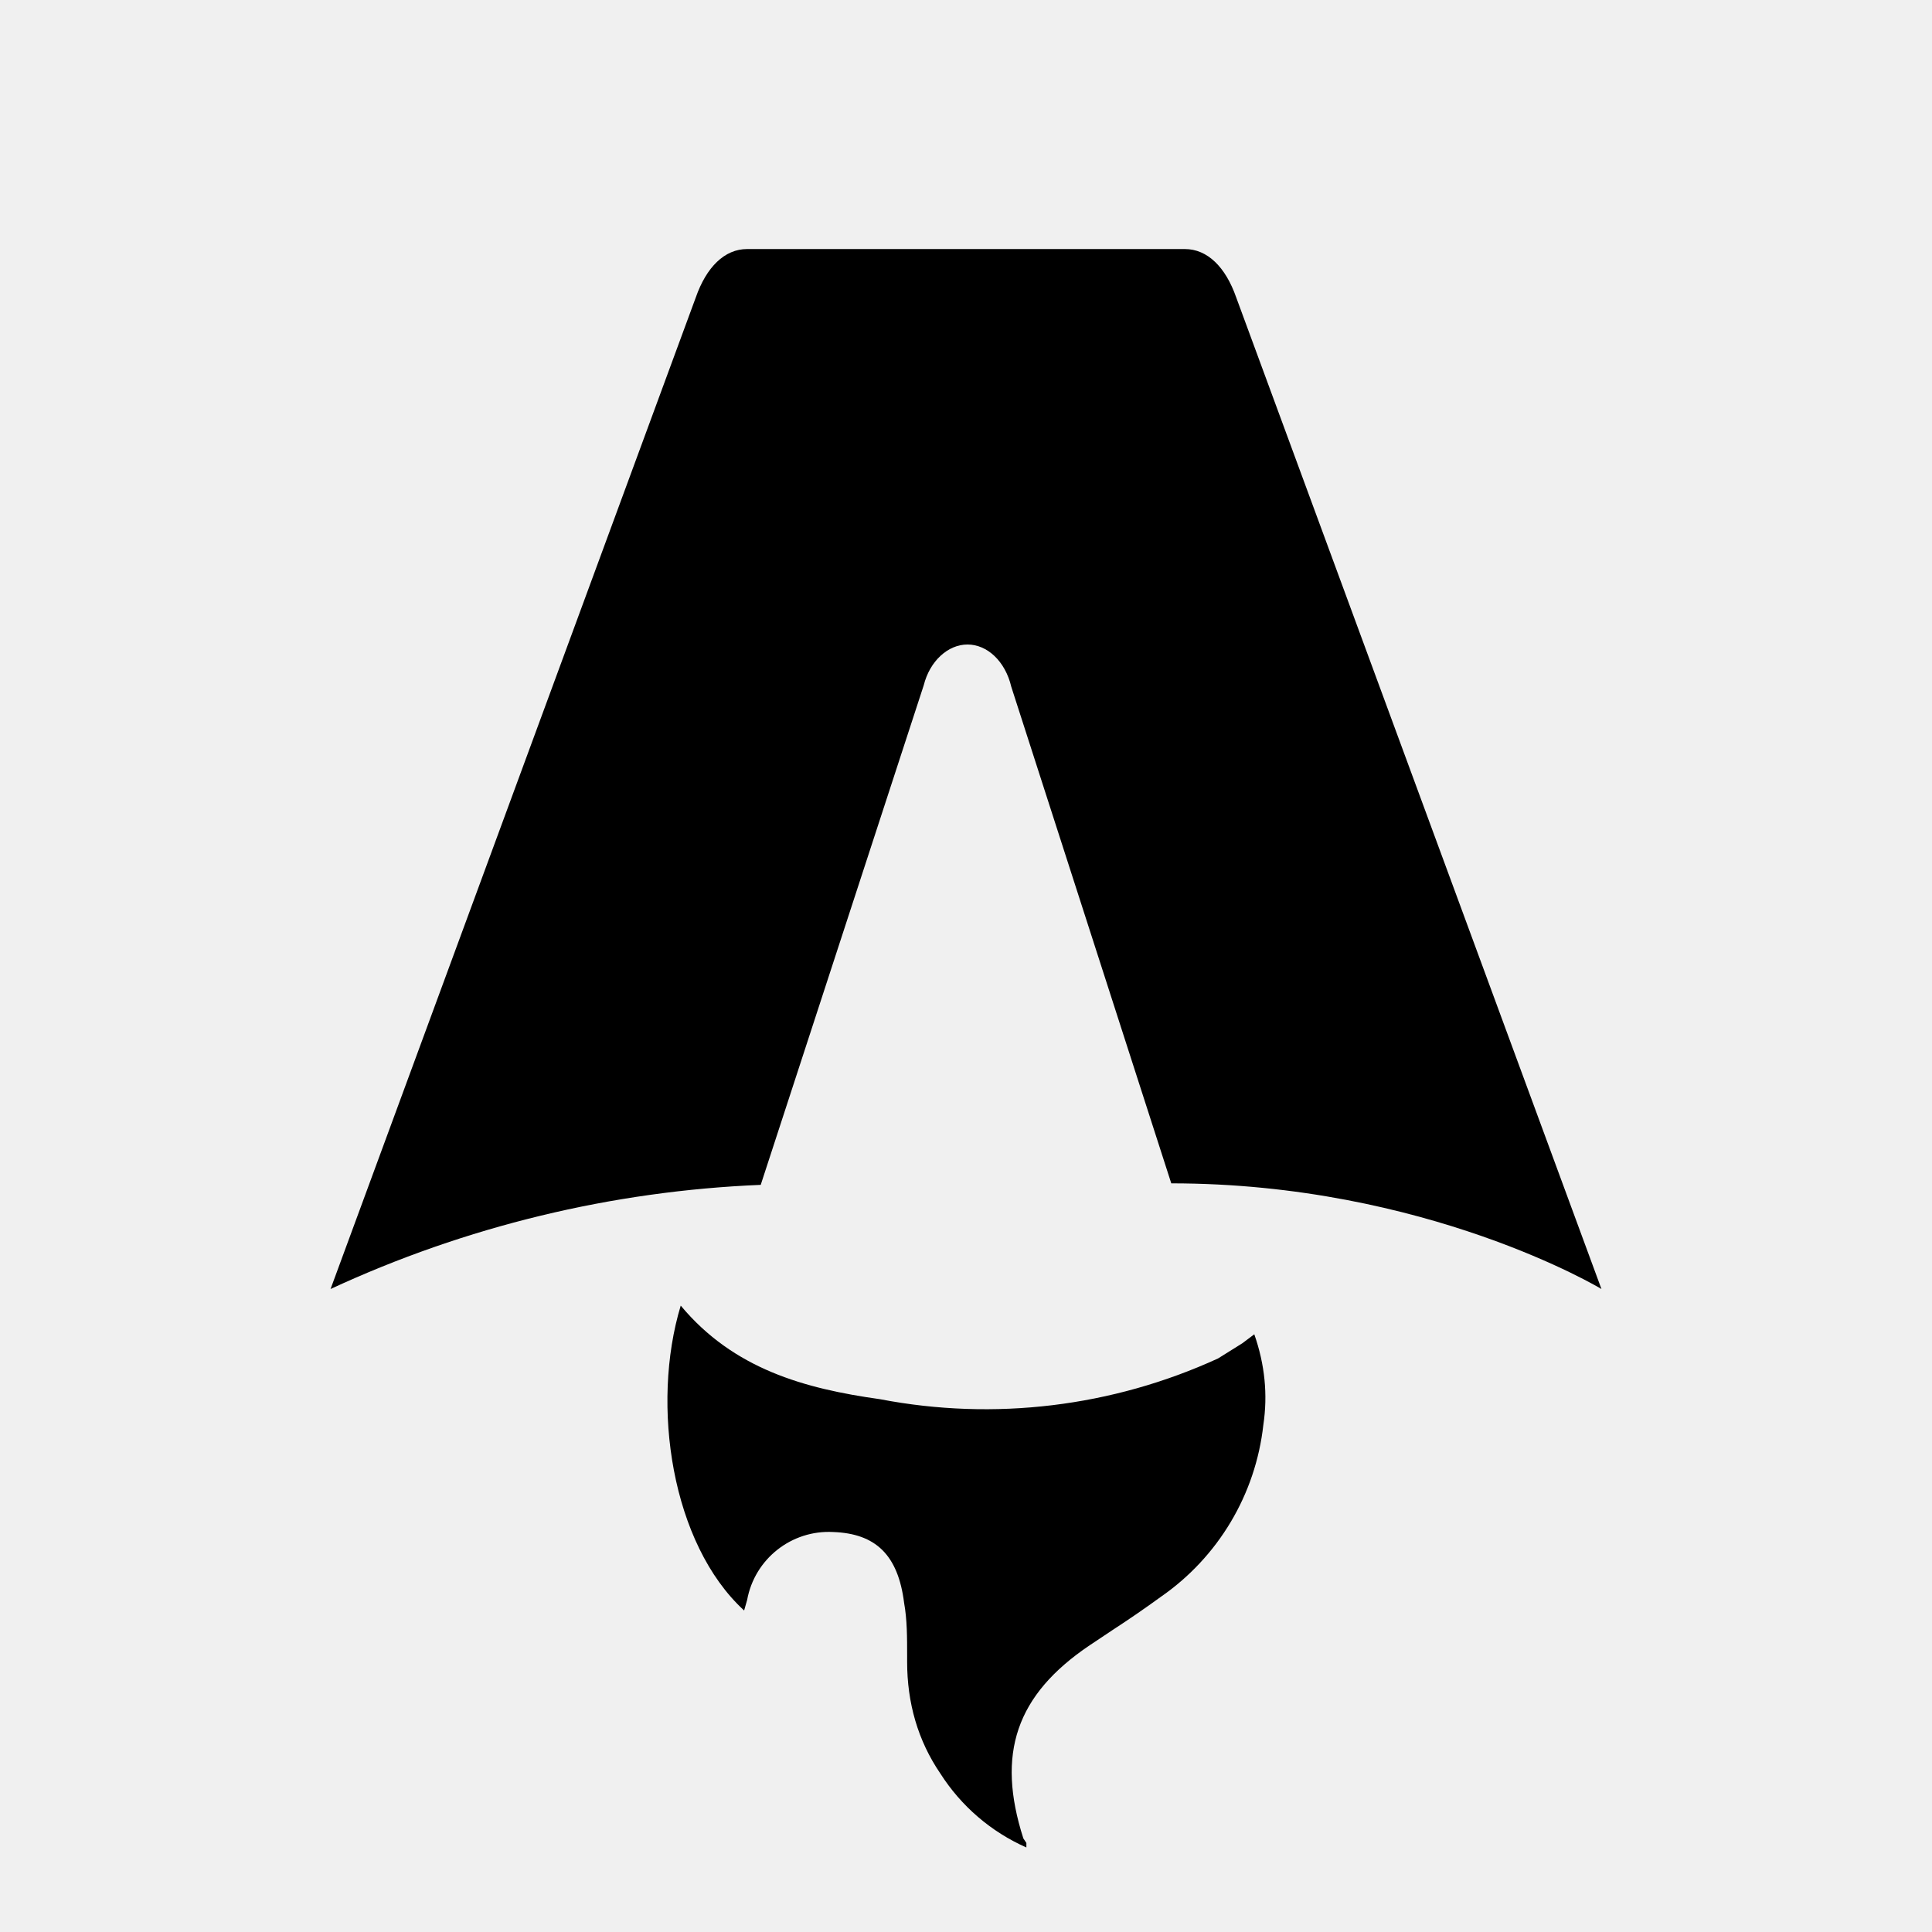
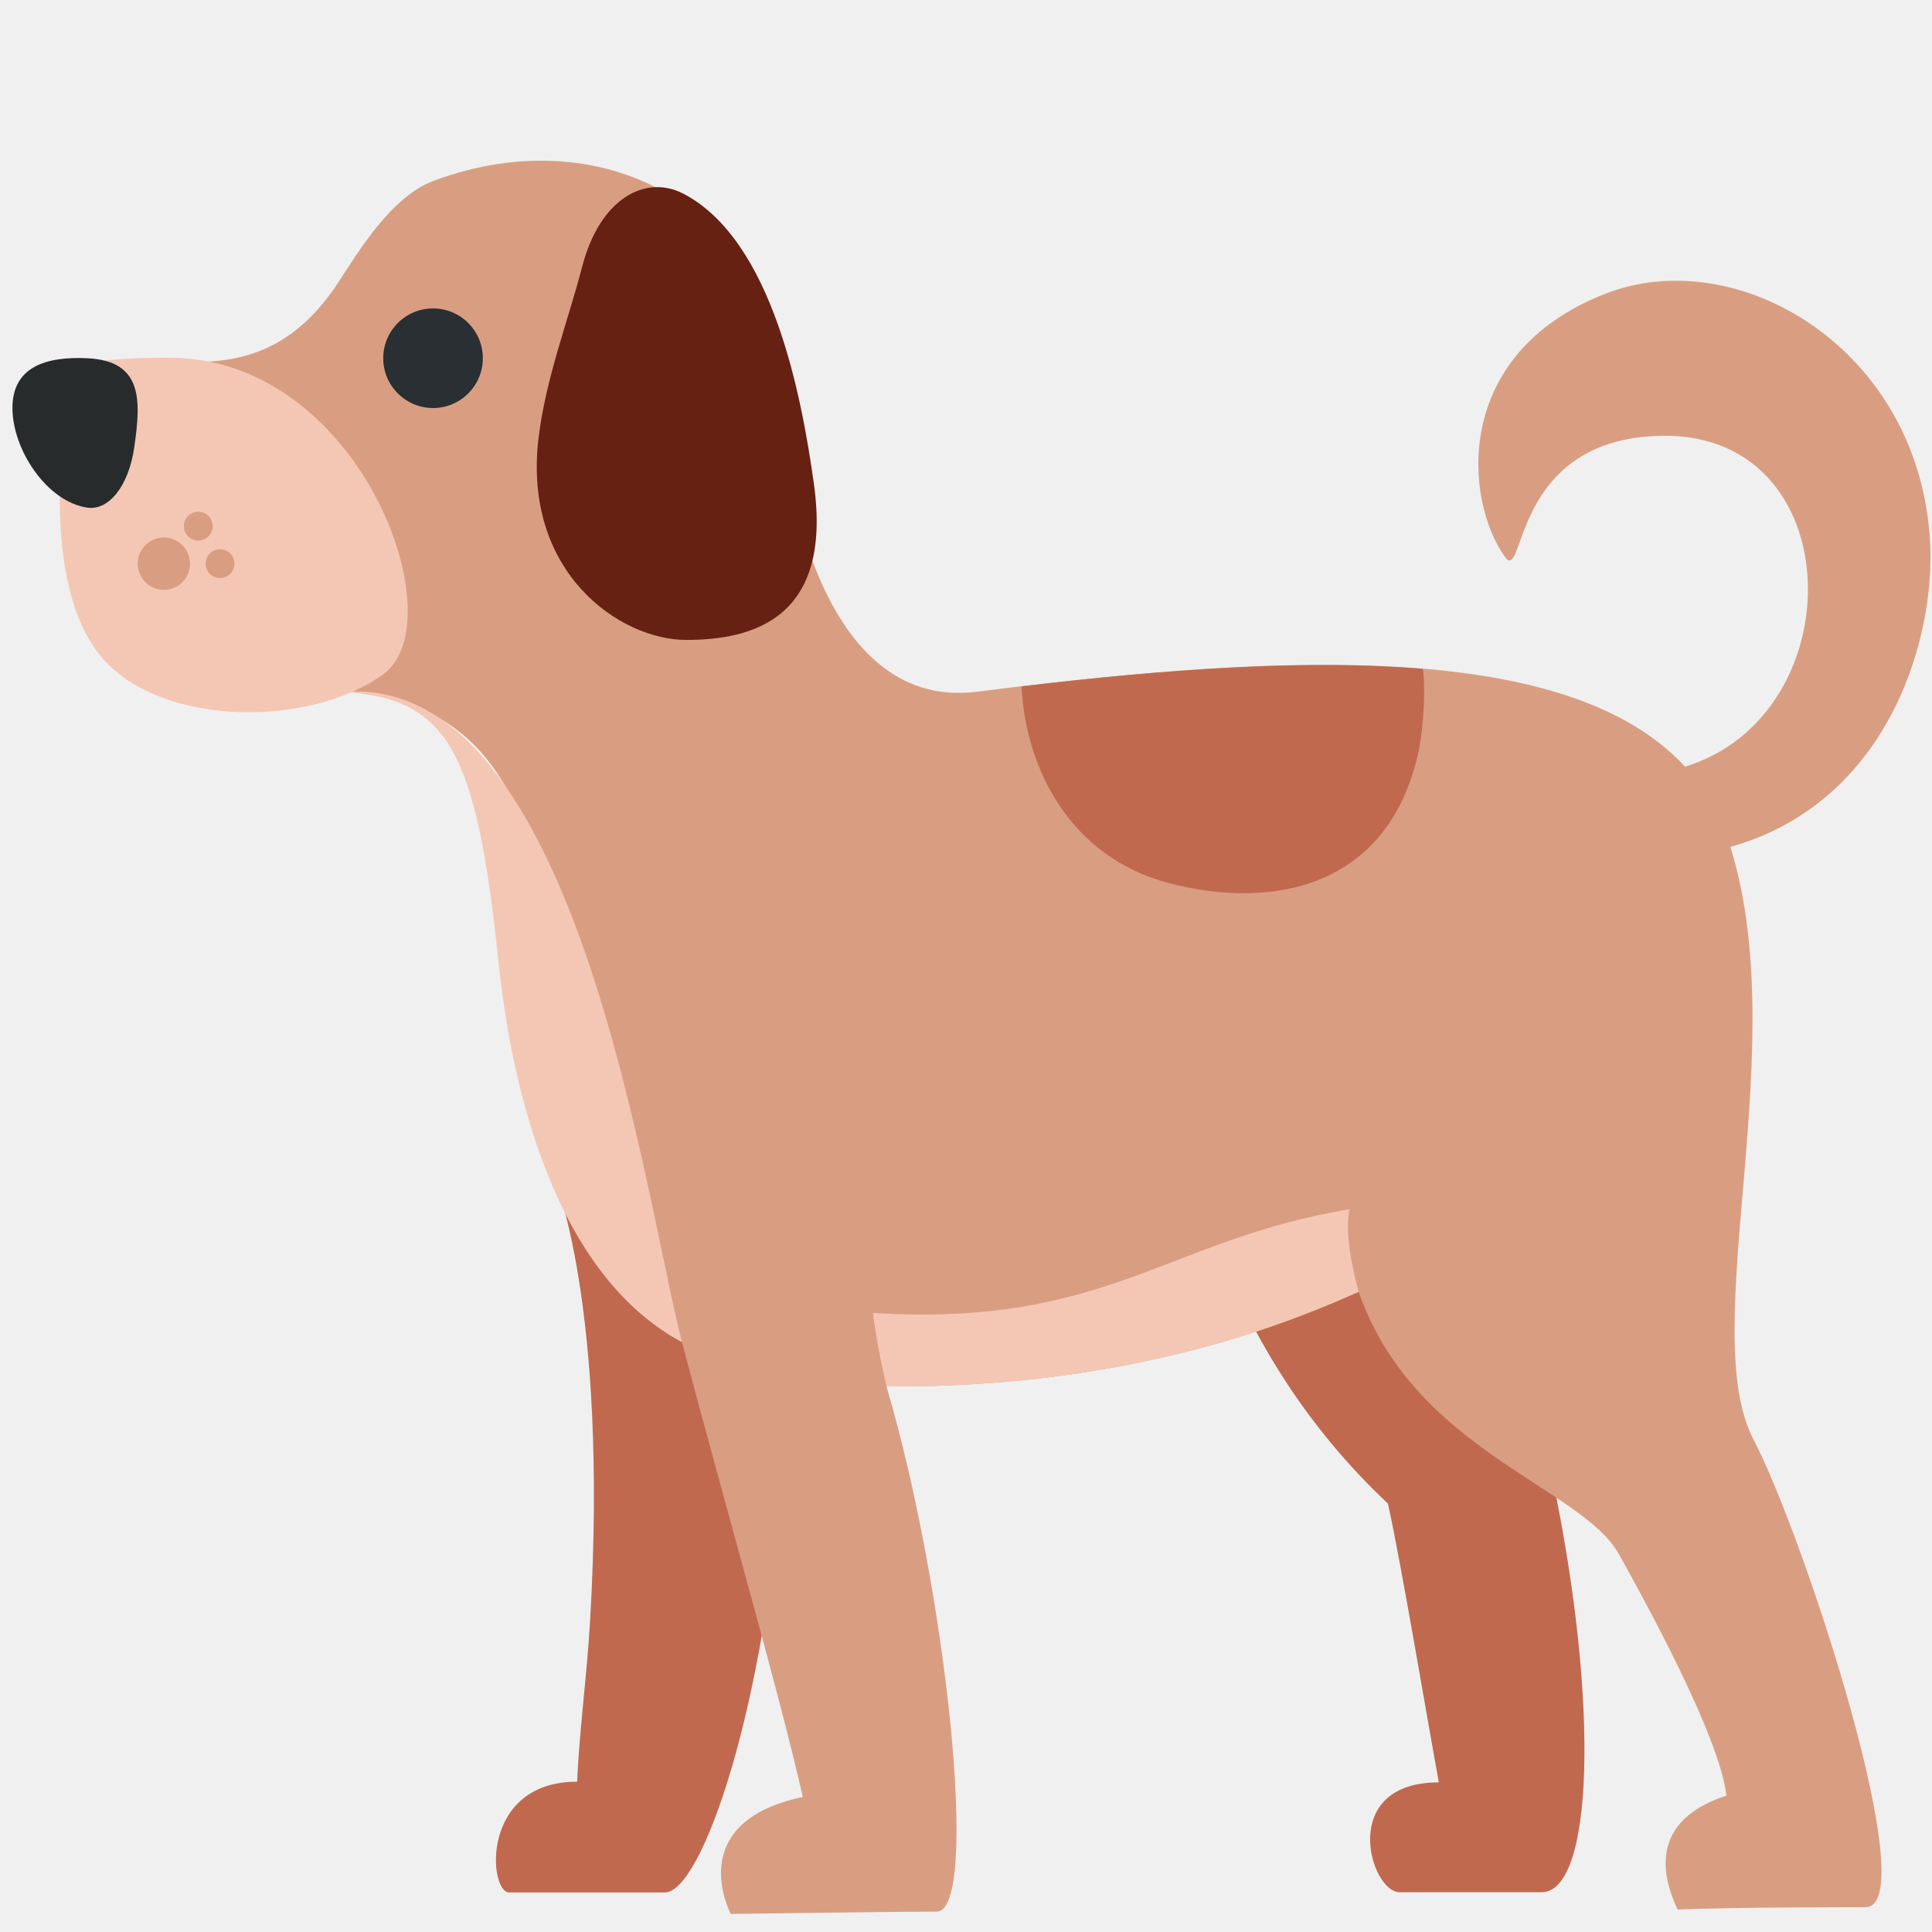
- <svg xmlns="http://www.w3.org/2000/svg" fill="none" viewBox="0 0 128 128">
-   <path d="M50.4 78.5a75.1 75.1 0 0 0-28.5 6.9l24.2-65.7c.7-2 1.9-3.2 3.4-3.2h29c1.5 0 2.7 1.2 3.4 3.2l24.2 65.7s-11.6-7-28.5-7L67 45.5c-.4-1.7-1.6-2.8-2.9-2.8-1.3 0-2.5 1.1-2.9 2.7L50.4 78.5Zm-1.1 28.2Zm-4.2-20.2c-2 6.6-.6 15.8 4.2 20.2a17.5 17.5 0 0 1 .2-.7 5.5 5.5 0 0 1 5.7-4.5c2.8.1 4.3 1.5 4.7 4.7.2 1.1.2 2.3.2 3.5v.4c0 2.7.7 5.2 2.2 7.4a13 13 0 0 0 5.7 4.9v-.3l-.2-.3c-1.8-5.6-.5-9.5 4.4-12.8l1.5-1a73 73 0 0 0 3.2-2.2 16 16 0 0 0 6.8-11.4c.3-2 .1-4-.6-6l-.8.6-1.6 1a37 37 0 0 1-22.4 2.7c-5-.7-9.7-2-13.2-6.2Z" />
-   <style>
-         path { fill: #000; }
-         @media (prefers-color-scheme: dark) {
-             path { fill: #FFF; }
-         }
-     </style>
+ <svg xmlns="http://www.w3.org/2000/svg" width="800px" height="800px" viewBox="0 0 36 36" aria-hidden="true" role="img" class="iconify iconify--twemoji" preserveAspectRatio="xMidYMid meet">
+   <path fill="#D99E82" d="M31.034 14.374c3.508-.65 3.587-6.297-.051-6.254c-2.847.034-2.56 2.795-2.945 2.252c-.748-1.055-.989-3.769 1.862-4.894c2.461-.971 5.846.996 6.063 4.591c.139 2.302-1.297 6.554-6.453 5.846c-7.222-.991-1.983-.892 1.524-1.541z" />
+   <path fill="#C1694F" d="M10.321 21.935s1.016 2.352.676 8.242c-.061 1.057-.209 2.136-.242 3.022c-1.812 0-1.652 2.064-1.268 2.064h2.902c.683 0 1.893-3.438 2.212-8.209c.319-4.772-4.28-5.119-4.28-5.119zm11.89-.331s.575 3.528 3.651 6.413c.257 1.163.769 4.232.949 5.195c-1.889 0-1.282 2.047-.731 2.047h2.646c.951 0 1.092-3.442.206-7.694c-.885-4.251-6.721-5.961-6.721-5.961z" />
+   <path fill="#D99E82" d="M32.202 15.654c-1.253-3.752-7.214-3.628-13.997-2.765c-3.055.389-3.64-4.453-3.64-5.286c0-3.626-3.244-5.455-6.496-4.229c-.779.293-1.402 1.33-1.754 1.872c-1.977 3.037-4.658.015-4.917 2.822c-.313 3.395 1.721 4.534 5.051 4.821c1.892.163 3.459 1.095 3.871 5.044c.154 1.472-.295 5.644 2.388 7.076c.78 2.959 1.836 6.615 2.25 8.475c-2.252.476-1.341 2.179-1.341 2.179s3.151-.043 3.836-.043c.814 0 .191-5.976-.935-9.787c4.764.043 7.828-1.337 8.799-1.762c1.028 2.96 4.152 3.633 4.851 4.892c.433.78 1.878 3.383 2.001 4.496c-1.602.52-1.091 1.732-.909 2.122c1.083-.043 3.22-.043 3.498-.043c1.11 0-1.137-6.904-2.083-8.713c-1.082-2.071.781-7.419-.473-11.171z" />
+   <path fill="#F4C7B5" d="M16.266 24.464c.044.371.141.891.253 1.369c4.764.043 7.828-1.337 8.799-1.762c-.215-.78-.23-1.27-.171-1.538c-3.394.557-4.548 2.205-8.881 1.931zM6.449 12.889c1.892.163 2.425 1.069 2.838 5.018c.154 1.472.739 5.67 3.421 7.102c-.72-2.788-1.959-12.388-6.259-12.12z" />
+   <path fill="#F4C7B5" d="M3.153 6.665c-2.793 0-1.909.526-2.002 1.692c-.093 1.166-.074 2.976.776 3.929c1.127 1.262 3.858 1.266 5.215.277s-.424-5.898-3.989-5.898z" />
+   <path fill="#272B2B" d="M2.503 8.326c-.109.762-.494 1.192-.879 1.133C.864 9.342.232 8.372.232 7.603s.624-.963 1.392-.928c1.043.048 1.002.788.879 1.651z" />
+   <path fill="#662113" d="M15.167 9.026c.348 2.515-1.157 2.898-2.383 2.898s-3.054-1.25-2.748-3.77c.134-1.107.555-2.193.809-3.175c.336-1.303 1.199-1.732 1.894-1.367c1.665.874 2.203 3.797 2.428 5.414z" />
+   <circle fill="#292F33" cx="8.069" cy="6.675" r=".928" />
+   <path fill="#C1694F" d="M19.035 12.789c.073 1.532.906 3.178 2.733 3.663c1.901.505 4.12.127 4.67-2.475c.091-.43.13-1.224.073-1.514c-2.151-.179-4.73 0-7.476.326z" />
+   <circle fill="#D99E82" cx="3.053" cy="10.503" r=".488" />
+   <circle fill="#D99E82" cx="3.695" cy="9.804" r=".269" />
+   <circle fill="#D99E82" cx="4.1" cy="10.503" r=".269" />
</svg>
